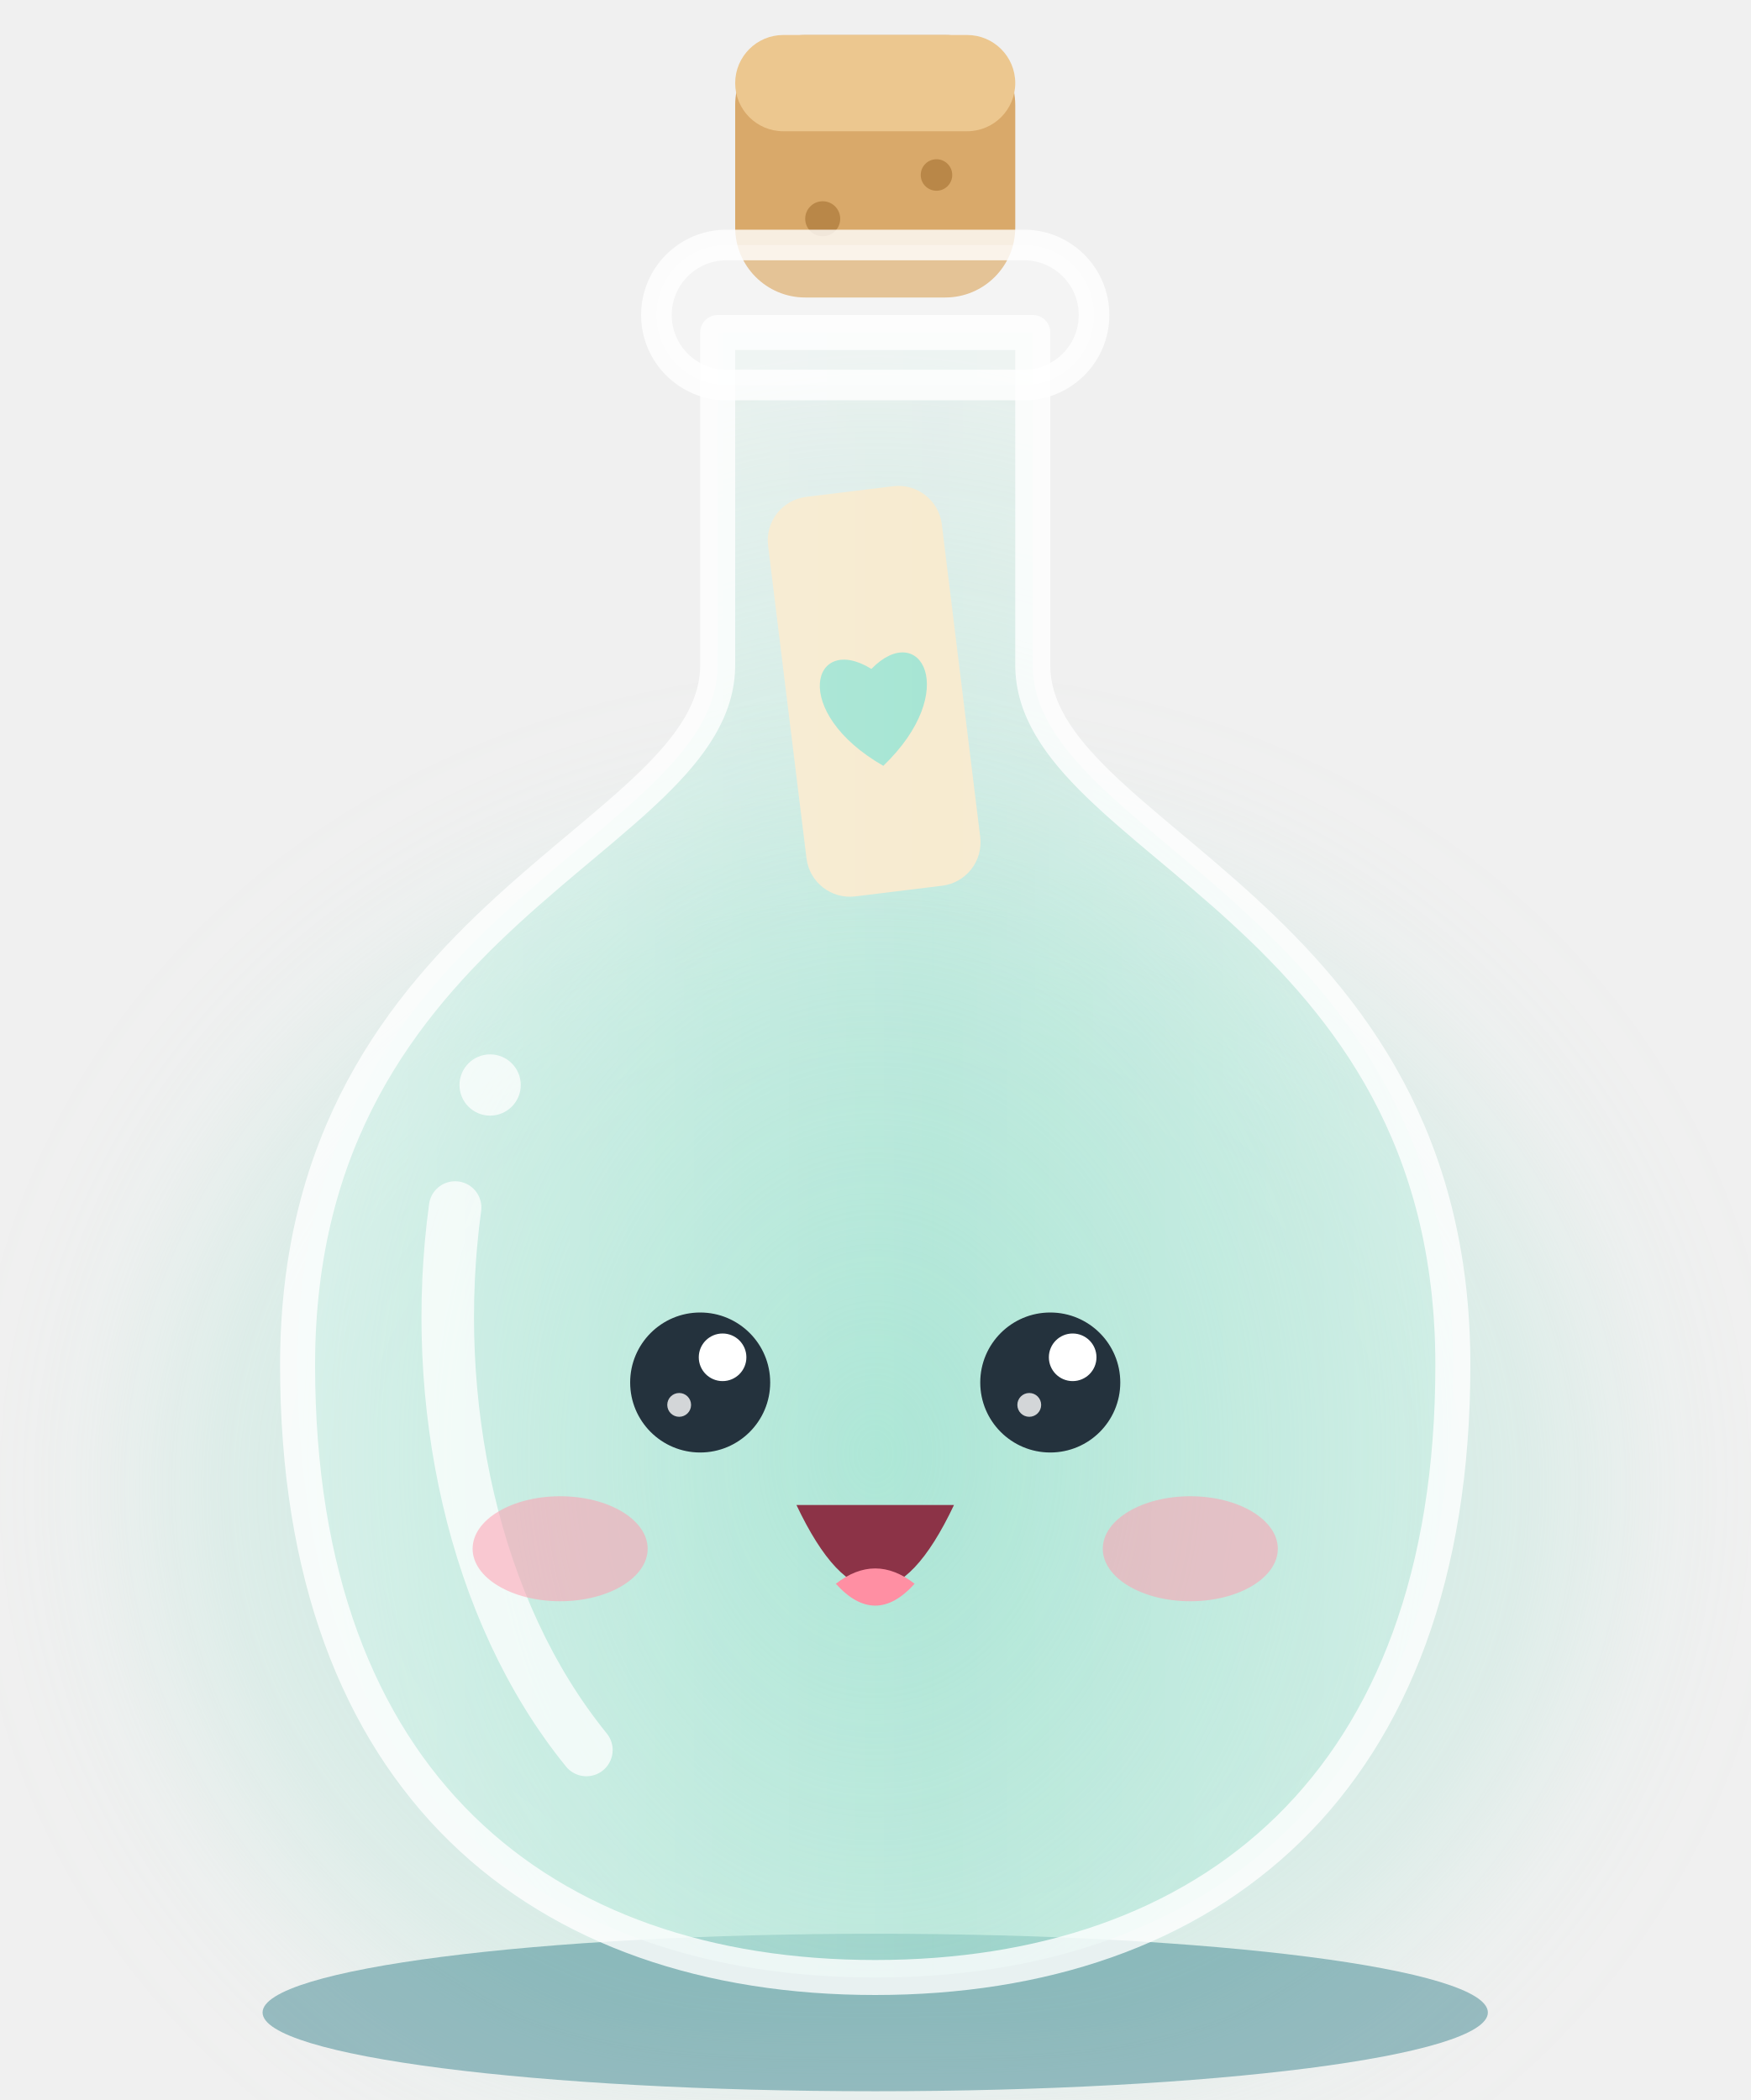
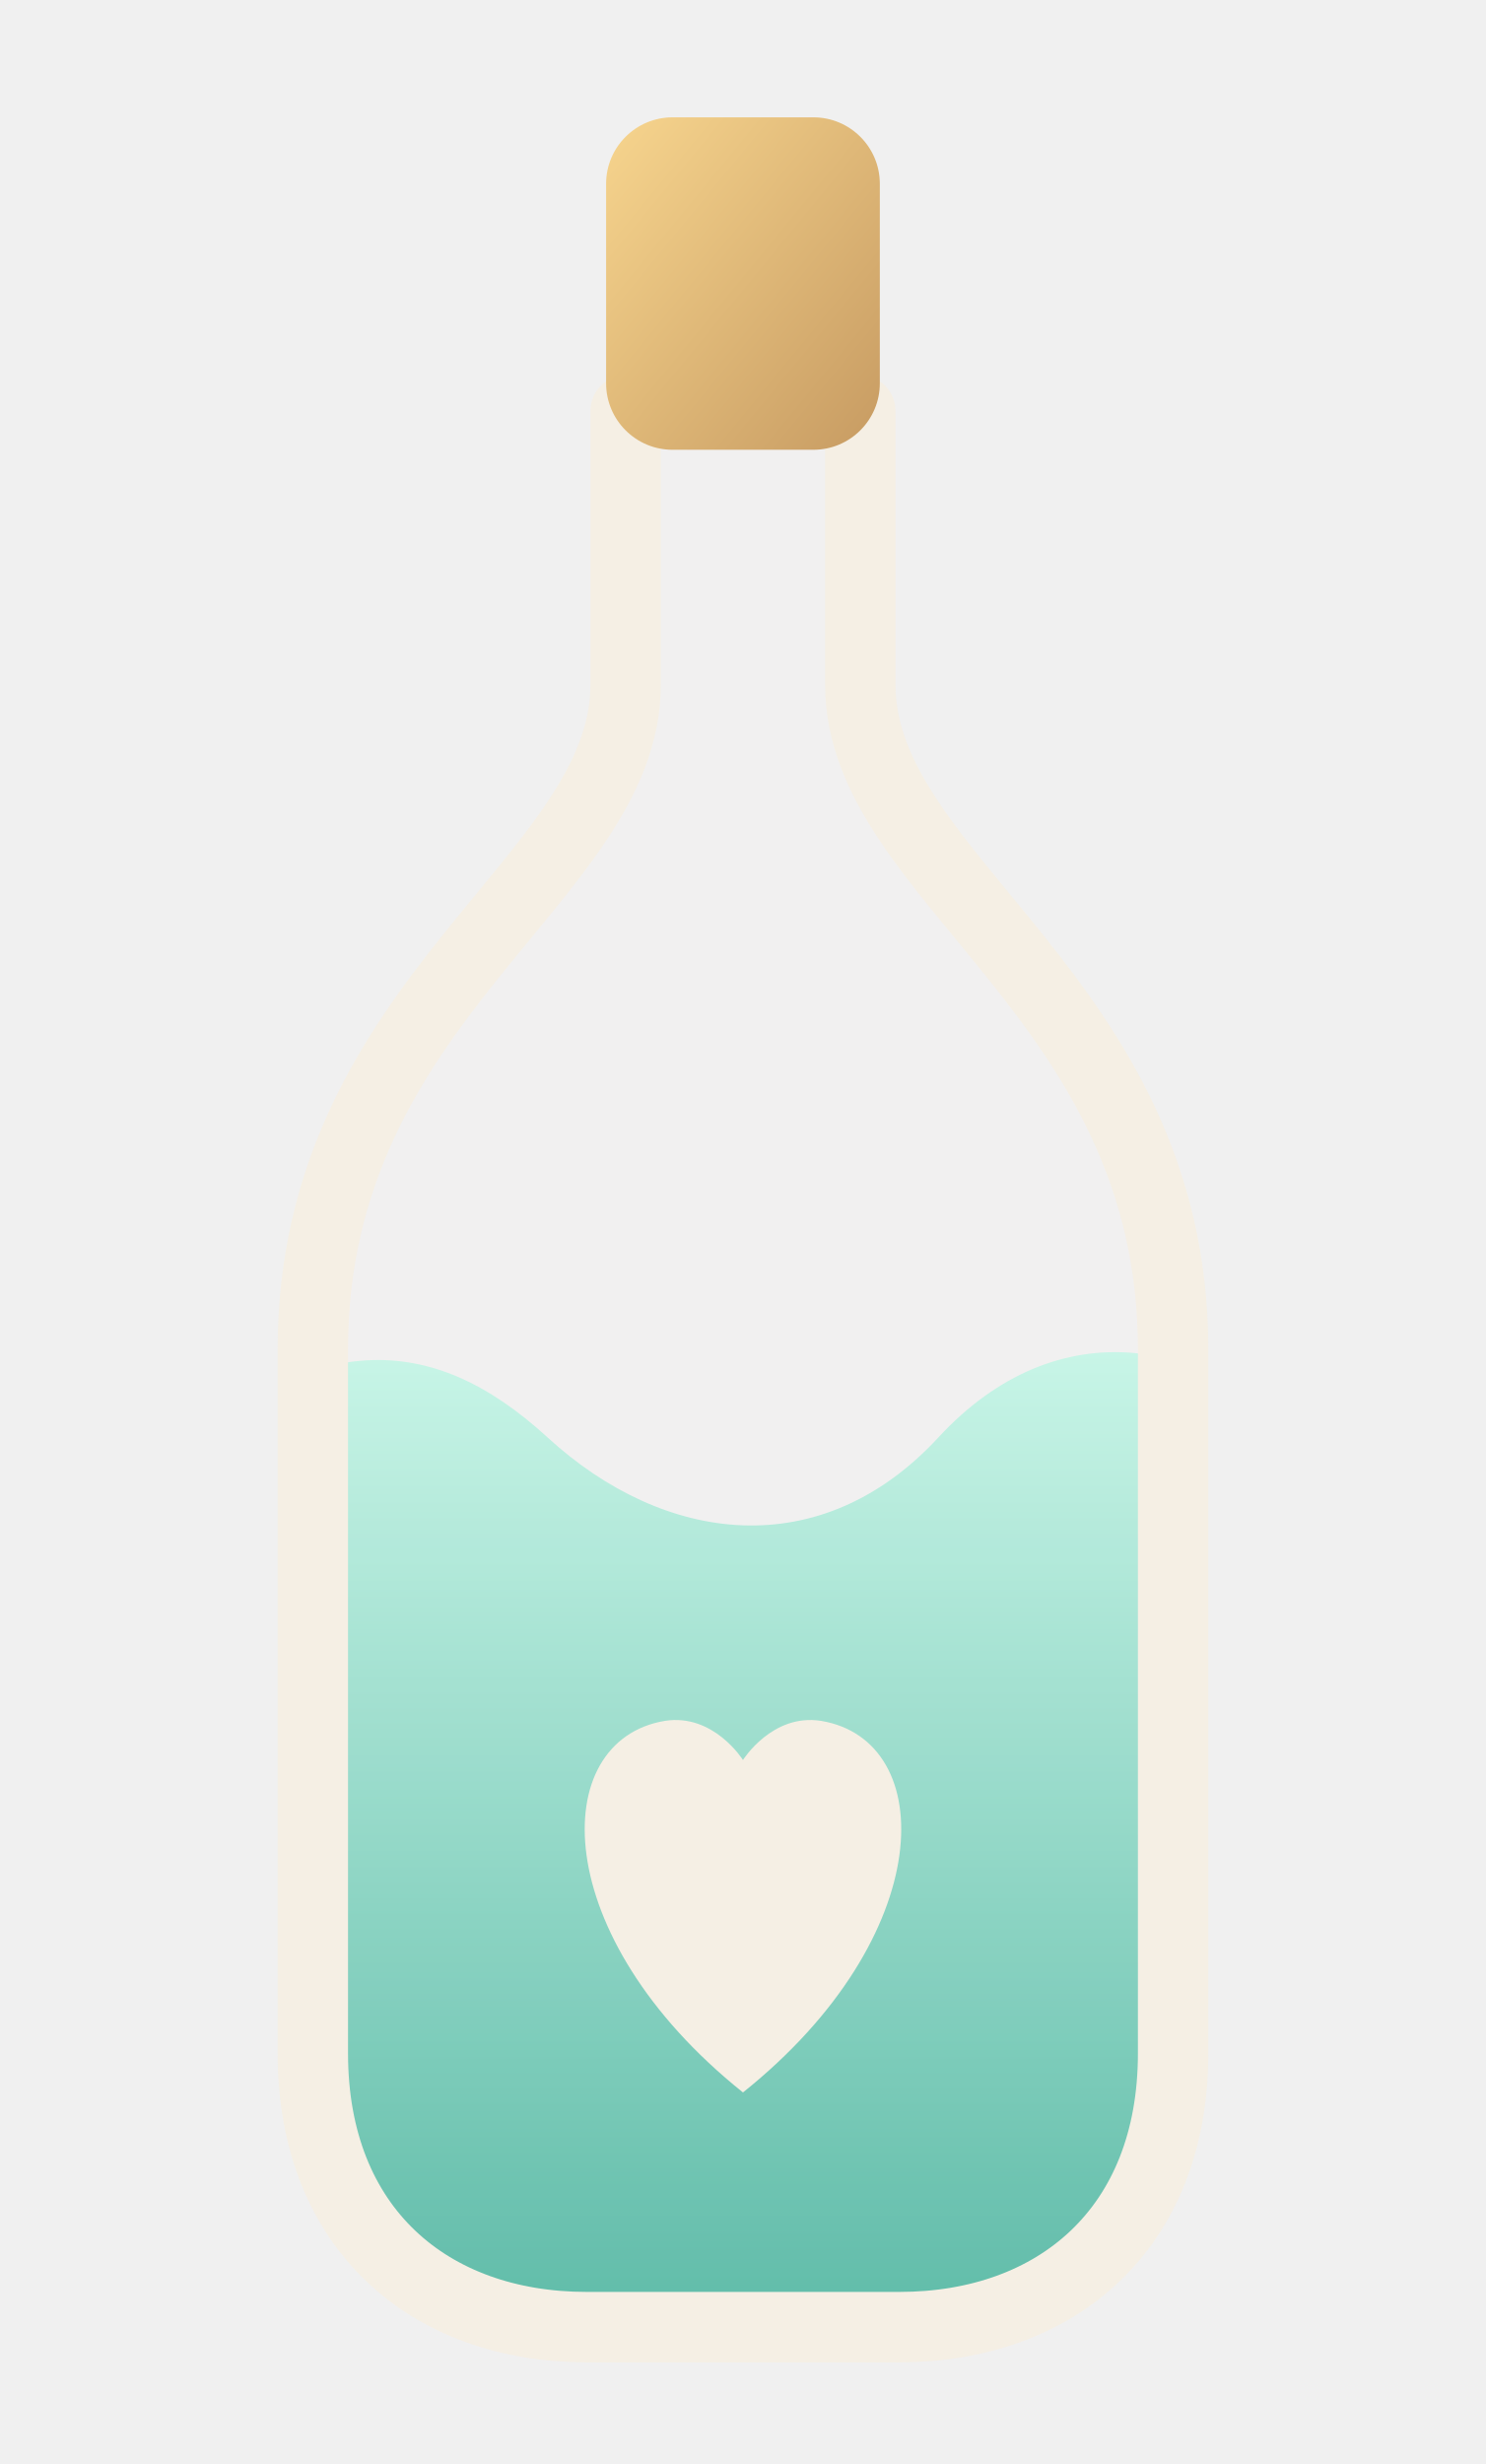
- <svg xmlns="http://www.w3.org/2000/svg" width="200" height="240" viewBox="0 0 200 240">
+ <svg xmlns="http://www.w3.org/2000/svg" width="76" height="126" viewBox="-8 -1 76 126">
  <defs>
    <clipPath id="mc">
-       <path d="M82 38 L82 76 C82 96 34 104 34 156 C34 204 62 226 100 226 C138 226 166 204 166 156 C166 104 118 96 118 76 L118 38 Z" />
+       <path d="M24 20 H36 V34 C36 44 52 50 52 68 V104 C52 113 46 118 38 118 H22 C14 118 8 113 8 104 V68 C8 50 24 44 24 34 Z" />
    </clipPath>
-     <linearGradient id="mg" x1="0" x2="1">
-       <stop offset="0" stop-color="#fff" stop-opacity=".34" />
-       <stop offset=".55" stop-color="#fff" stop-opacity=".08" />
-       <stop offset="1" stop-color="#fff" stop-opacity=".22" />
+     <linearGradient id="ml" x1="0" y1="0" x2="0" y2="1">
+       <stop offset="0" stop-color="#c4f5e6" />
+       <stop offset="1" stop-color="#46b09b" />
    </linearGradient>
-     <radialGradient id="ml" cx=".5" cy=".62" r=".6">
-       <stop offset="0" stop-color="#9fe3d0" stop-opacity=".9" />
-       <stop offset="1" stop-color="#9fe3d0" stop-opacity=".14" />
-     </radialGradient>
-     <filter id="mb" x="-50%" y="-50%" width="200%" height="200%">
-       <feGaussianBlur stdDeviation="10" />
-     </filter>
+     <linearGradient id="mk" x1="0" y1="0" x2="1" y2="1">
+       <stop offset="0" stop-color="#f7d58e" />
+       <stop offset="1" stop-color="#c79b62" />
+     </linearGradient>
  </defs>
-   <ellipse cx="100" cy="170" rx="82" ry="72" fill="#9fe3d0" opacity=".3" filter="url(#mb)" />
-   <ellipse cx="100" cy="230" rx="70" ry="9" fill="#2a7a86" opacity=".45" />
  <g clip-path="url(#mc)">
-     <rect x="20" y="36" width="160" height="210" fill="url(#ml)" />
+     <path d="M0 74 C8 67 14 67 20 72.5 S34 79 40 72.5 S54 67 60 74 V124 H0 Z" fill="url(#ml)" />
  </g>
-   <g transform="rotate(-7 100 80)">
-     <rect x="90" y="56" width="20" height="46" rx="5" fill="#f6e9cc" />
-     <path transform="translate(100 82) scale(0.62)" d="M0 9 C-16 -3 -10 -17 0 -9 C10 -17 16 -3 0 9Z" fill="#9fe3d0" />
-   </g>
-   <g>
-     <rect x="84" y="4" width="32" height="30" rx="8" fill="#d9a96a" />
-     <rect x="84" y="4" width="32" height="11" rx="5.5" fill="#ecc78f" />
-     <circle cx="94" cy="25" r="2" fill="#b98748" />
-     <circle cx="107" cy="20" r="1.8" fill="#b98748" />
-   </g>
-   <path d="M82 38 L82 76 C82 96 34 104 34 156 C34 204 62 226 100 226 C138 226 166 204 166 156 C166 104 118 96 118 76 L118 38 Z" fill="url(#mg)" stroke="#fff" stroke-opacity=".8" stroke-width="4" stroke-linejoin="round" />
-   <rect x="75" y="28" width="50" height="16" rx="8" fill="#fff" fill-opacity=".3" stroke="#fff" stroke-opacity=".8" stroke-width="3.5" />
-   <path d="M52 138 C49 160 54 184 67 200" stroke="#fff" stroke-opacity=".75" stroke-width="6" stroke-linecap="round" fill="none" />
-   <circle cx="56" cy="124" r="3.5" fill="#fff" fill-opacity=".75" />
-   <circle cx="80" cy="158" r="8" fill="#24323d" />
-   <circle cx="82.56" cy="155.12" r="2.72" fill="#fff" />
-   <circle cx="77.6" cy="160.56" r="1.36" fill="#fff" opacity=".8" />
-   <circle cx="120" cy="158" r="8" fill="#24323d" />
-   <circle cx="122.56" cy="155.12" r="2.72" fill="#fff" />
-   <circle cx="117.6" cy="160.56" r="1.36" fill="#fff" opacity=".8" />
-   <ellipse cx="64" cy="177" rx="10" ry="6" fill="#ff9fb0" opacity="0.55" />
-   <ellipse cx="136" cy="177" rx="10" ry="6" fill="#ff9fb0" opacity="0.55" />
-   <path d="M91 172 Q100 191 109 172 Z" fill="#8c3347" />
-   <path d="M95.5 181 Q100 186 104.5 181 Q100 177.5 95.5 181Z" fill="#ff8fa3" />
+   <path d="M24 20 H36 V34 C36 44 52 50 52 68 V104 C52 113 46 118 38 118 H22 C14 118 8 113 8 104 V68 C8 50 24 44 24 34 Z" fill="#f5efe4" fill-opacity=".07" stroke="#f5efe4" stroke-width="3.6" stroke-linejoin="round" />
+   <rect x="23" y="5" width="14" height="17" rx="3.4" fill="url(#mk)" />
+   <path d="M30 106 C20 98 20 88 26 87 C28.5 86.6 30 89 30 89 C30 89 31.5 86.6 34 87 C40 88 40 98 30 106 Z" fill="#f5efe4" />
</svg>
